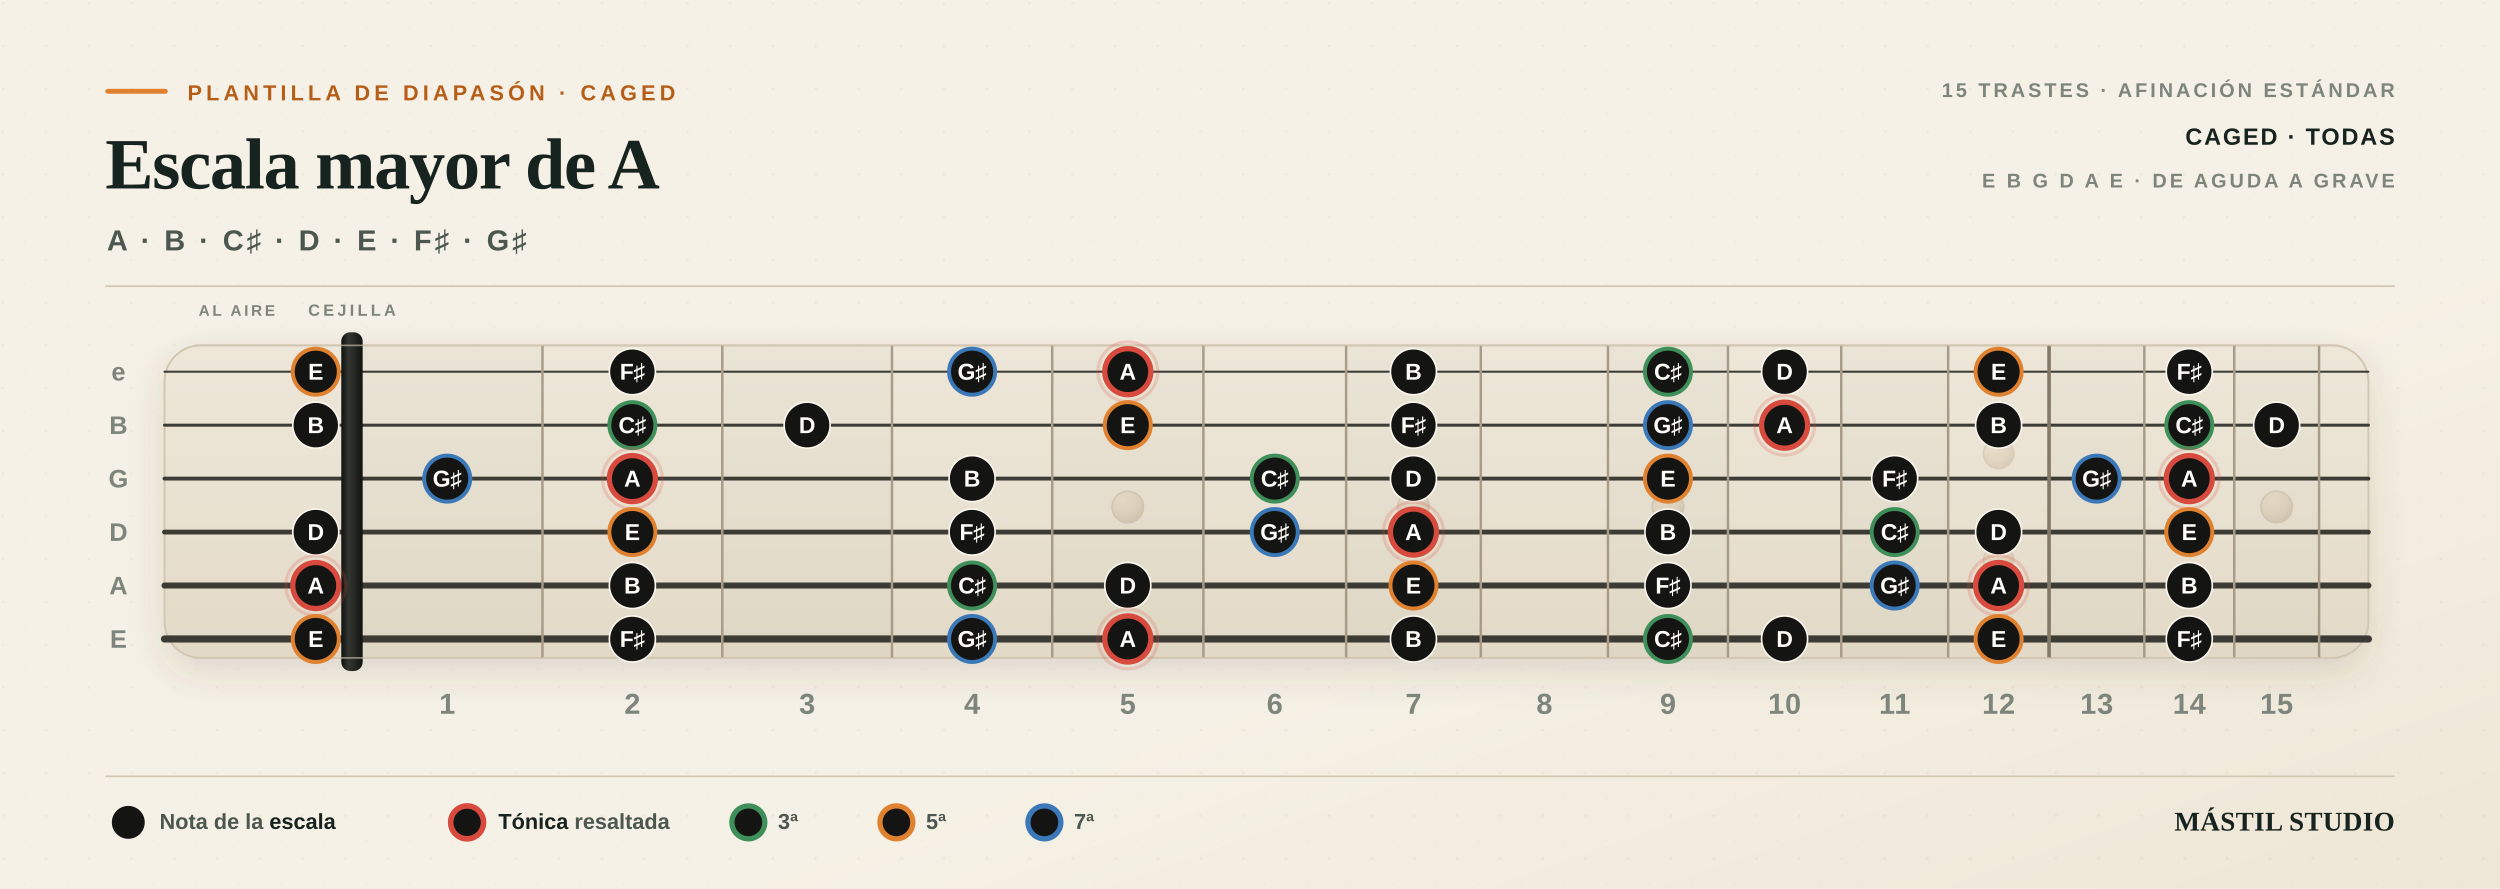
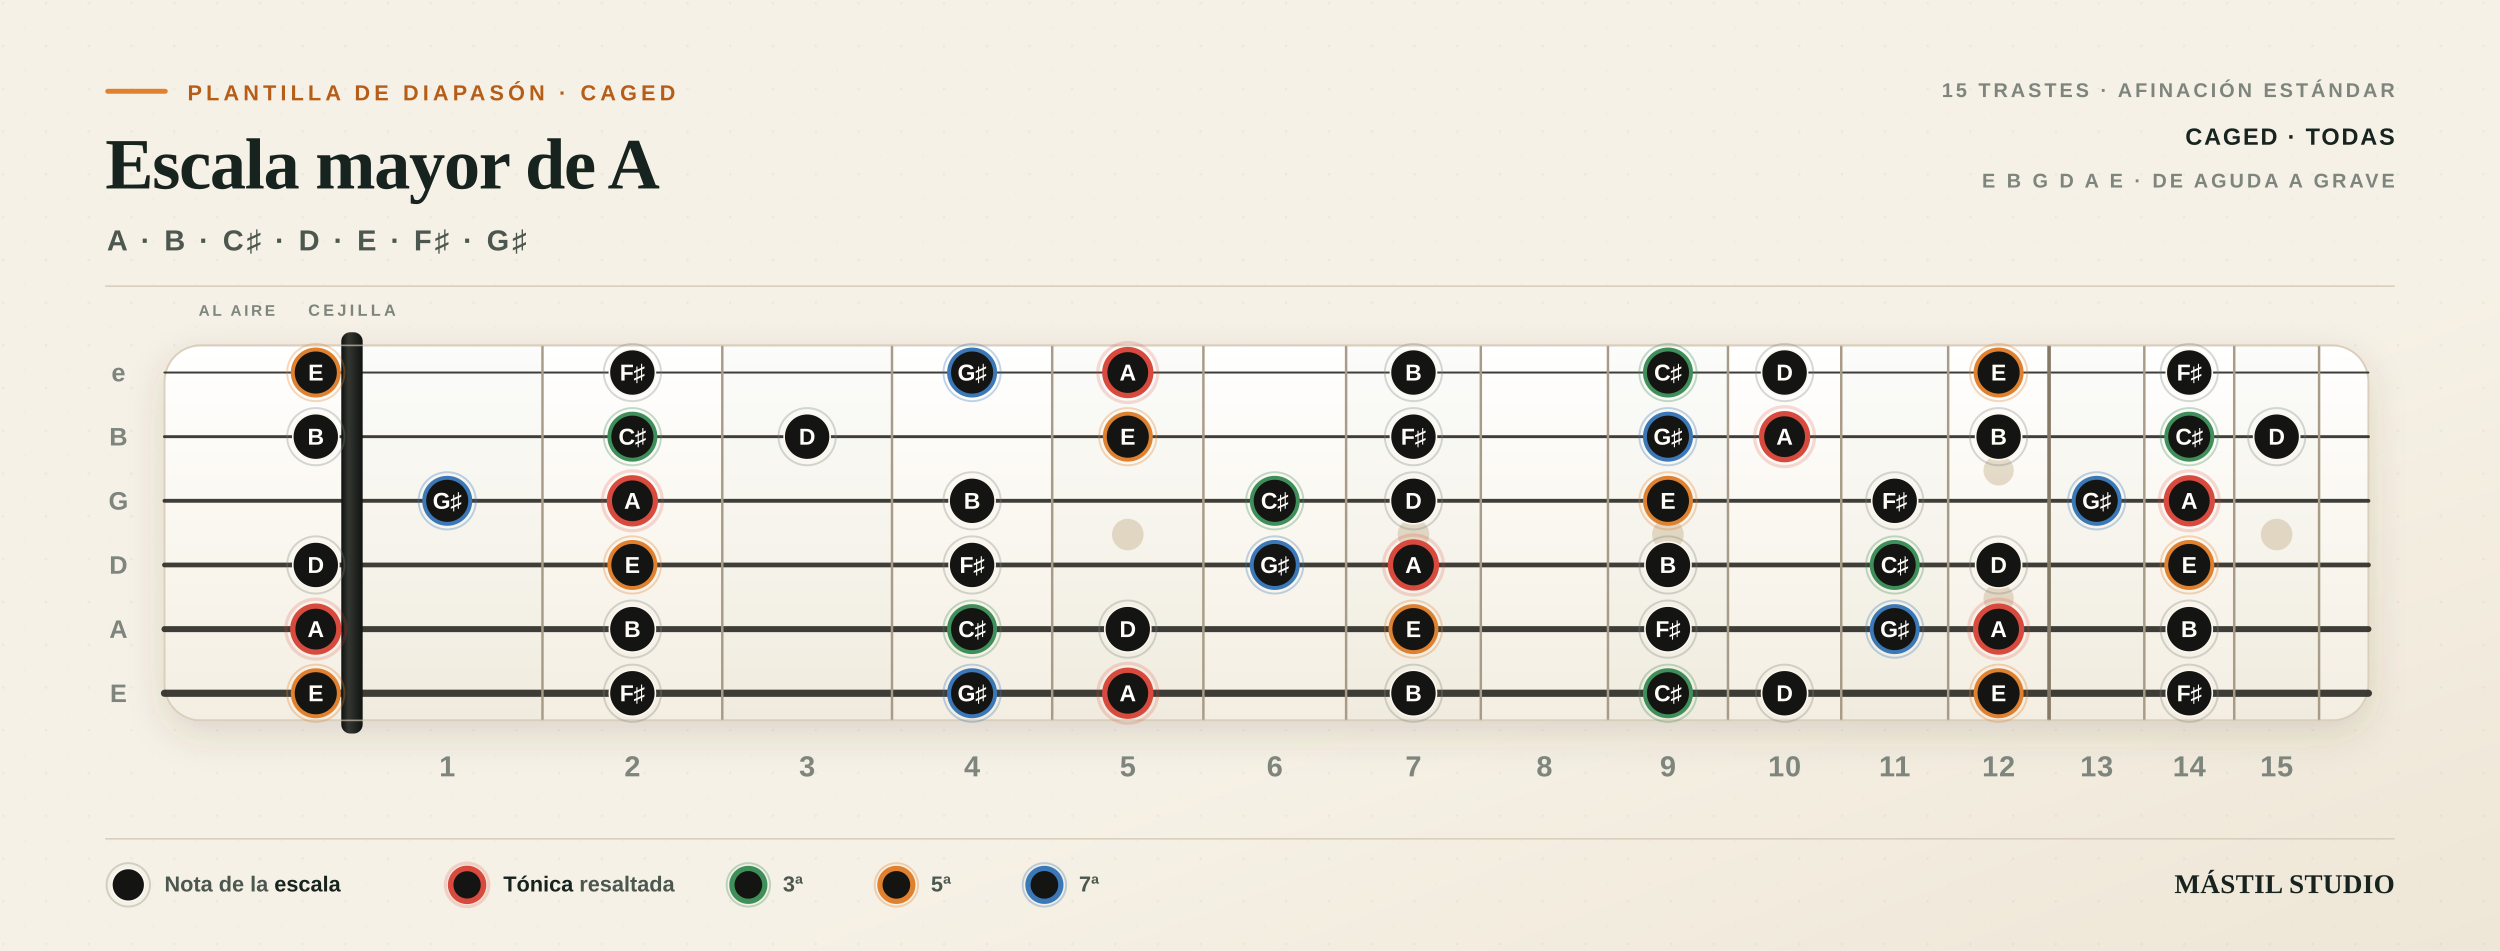
- <svg xmlns="http://www.w3.org/2000/svg" width="1520" height="540" viewBox="0 0 1520 540" role="img" aria-labelledby="dsh-title dsh-desc">
+ <svg xmlns="http://www.w3.org/2000/svg" width="1520" height="578" viewBox="0 0 1520 578" role="img" aria-labelledby="dsh-title dsh-desc">
  <defs>
    <linearGradient id="paper" x1="0" y1="0" x2="1" y2="1">
      <stop offset="0" stop-color="#f6f1e6" />
      <stop offset="0.64" stop-color="#f6f1e6" />
      <stop offset="1" stop-color="#eee6d6" />
    </linearGradient>
    <linearGradient id="board" x1="0" y1="0" x2="0" y2="1">
-       <stop offset="0" stop-color="#eee7d9" />
-       <stop offset="0.5" stop-color="#e9e1d1" />
-       <stop offset="1" stop-color="#e3d9c7" />
+       <stop offset="0" stop-color="#ffffff" />
+       <stop offset="0.5" stop-color="#faf7f0" />
+       <stop offset="1" stop-color="#f4eee2" />
    </linearGradient>
    <linearGradient id="capo" x1="0" y1="0" x2="1" y2="0">
      <stop offset="0" stop-color="#0f1210" />
      <stop offset="0.34" stop-color="#333630" />
      <stop offset="1" stop-color="#101310" />
    </linearGradient>
-     <radialGradient id="inlay-clay" cx="35%" cy="28%" r="74%">
-       <stop offset="0" stop-color="#d9c6a7" />
-       <stop offset="0.62" stop-color="#bda57f" />
-       <stop offset="1" stop-color="#947753" />
-     </radialGradient>
    <filter id="board-shadow" x="-10%" y="-20%" width="120%" height="150%">
      <feDropShadow dx="0" dy="8" stdDeviation="11" flood-color="#4a3c27" flood-opacity="0.15" />
    </filter>
    <pattern id="paper-grain" width="26" height="26" patternUnits="userSpaceOnUse">
      <circle cx="2" cy="2" r="0.8" fill="#17231e" opacity="0.045" />
      <circle cx="15" cy="17" r="0.55" fill="#17231e" opacity="0.035" />
    </pattern>
    <style>
      .eyebrow { font-family: "Segoe UI", Arial, sans-serif; font-size: 13.2px; font-weight: 700; letter-spacing: 2.5px; fill: #b65d18; }
      .title { font-family: Georgia, "Times New Roman", serif; font-weight: 700; fill: #17231e; letter-spacing: -0.8px; }
      .subtitle { font-family: "Segoe UI", Arial, sans-serif; font-size: 17.6px; font-weight: 600; letter-spacing: 1.8px; fill: #4c574f; }
      .meta { font-family: "Segoe UI", Arial, sans-serif; font-size: 12.1px; font-weight: 700; letter-spacing: 1.8px; fill: #7d857d; }
      .meta-strong { font-family: "Segoe UI", Arial, sans-serif; font-size: 14.3px; font-weight: 700; letter-spacing: 1.1px; fill: #17231e; }
-       .board-base { fill: url(#board); stroke: #d2c6b2; stroke-width: 1.2; filter: url(#board-shadow); }
+       .board-base { fill: url(#board); stroke: #d9cfbc; stroke-width: 1.2; filter: url(#board-shadow); }
      .fret-shade { fill: #17231e; opacity: 0.018; }
      .string { stroke: #2a2924; stroke-linecap: round; opacity: 0.9; }
      .string--inactive { opacity: 0.16; }
      .fret { stroke: #a89b87; stroke-width: 1.5; }
      .fret-twelfth { stroke: #857967; stroke-width: 2.2; }
-       .fret-marker { fill: url(#inlay-clay); stroke: #8d7350; stroke-width: 0.9; opacity: 0.24; }
-       .fret-marker--double { opacity: 0.2; }
+       .fret-marker { fill: #bda57f; stroke: none; opacity: 0.38; }
      .fret-number { font-family: "Segoe UI", Arial, sans-serif; font-size: 17.6px; font-weight: 600; fill: #7d857d; letter-spacing: 0.5px; }
      .string-label text { font-family: "Segoe UI", Arial, sans-serif; font-size: 15.4px; font-weight: 700; fill: #7d857d; letter-spacing: 0.5px; }
      .capo { fill: url(#capo); }
      .capo-label { font-family: "Segoe UI", Arial, sans-serif; font-size: 9.9px; font-weight: 700; letter-spacing: 2px; fill: #7d857d; }
      .open-label { font-family: "Segoe UI", Arial, sans-serif; font-size: 9.35px; font-weight: 700; letter-spacing: 1.6px; fill: #7d857d; }
      .note-disc { fill: #141412; stroke: #fbf7ef; stroke-width: 1; }
      .note-label { font-family: "Segoe UI", Arial, sans-serif; font-weight: 800; fill: #fffdf8; letter-spacing: -0.2px; }
      .root-halo { fill: none; stroke: #d84a3e; stroke-width: 2; opacity: 0.2; }
+       .note-halo { fill: none; stroke: #7d857d; stroke-width: 1.2; opacity: 0.32; }
      .is-root .note-disc { stroke: #d84a3e; stroke-width: 3.2; }
      .is-root .note-label { fill: #fff; }
      .role-third .note-disc { stroke: #3f8f5a; stroke-width: 2.4; }
      .role-fifth .note-disc { stroke: #df812f; stroke-width: 2.4; }
      .role-seventh .note-disc { stroke: #3b78b8; stroke-width: 2.4; }
+       .role-third .note-halo { stroke: #3f8f5a; }
+       .role-fifth .note-halo { stroke: #df812f; }
+       .role-seventh .note-halo { stroke: #3b78b8; }
      .note.is-context { opacity: 0.14; }
      .shape-hull { fill: #df812f; fill-opacity: 0.08; stroke: #df812f; stroke-width: 4.3; stroke-linejoin: round; }
      .shape-tag rect { fill: #fffaf0; stroke: #df812f; stroke-width: 1.5; }
      .shape-tag text { font-family: "Segoe UI", Arial, sans-serif; font-size: 11px; font-weight: 800; letter-spacing: 1.5px; fill: #b65d18; }
      .shape-tag--all rect { fill-opacity: 0.78; stroke-opacity: 0.72; }
      .shape-tag--all text { font-size: 9.9px; letter-spacing: 0.9px; fill: #4c574f; }
      .legend-text { font-family: "Segoe UI", Arial, sans-serif; font-size: 13.2px; font-weight: 600; fill: #4c574f; }
      .legend-strong { font-weight: 800; fill: #17231e; }
+       .legend-halo { fill: none; stroke: #7d857d; stroke-width: 1.2; opacity: 0.32; }
+       .legend-halo--third { stroke: #3f8f5a; }
+       .legend-halo--fifth { stroke: #df812f; }
+       .legend-halo--seventh { stroke: #3b78b8; }
      .footer-mark { font-family: Georgia, "Times New Roman", serif; font-size: 16.5px; font-weight: 700; fill: #17231e; letter-spacing: 0.2px; }
    </style>
  </defs>
-   <rect width="1520" height="540" fill="url(#paper)" />
-   <rect width="1520" height="540" fill="url(#paper-grain)" />
+   <rect width="1520" height="578" fill="url(#paper)" />
+   <rect width="1520" height="578" fill="url(#paper-grain)" />
  <g class="header">
    <rect x="64" y="54" width="38" height="3" rx="1.5" fill="#df812f" />
    <text class="eyebrow" x="114" y="61" font-size="13.2">PLANTILLA DE DIAPASÓN · CAGED</text>
    <text class="title" x="64" y="114.6" font-size="44">Escala mayor de A</text>
    <text class="subtitle" x="65" y="152.24" font-size="17.6">A · B · C♯ · D · E · F♯ · G♯</text>
    <text class="meta" x="1456" y="59" text-anchor="end" font-size="12.1">15 TRASTES · AFINACIÓN ESTÁNDAR</text>
    <text class="meta-strong" x="1456" y="88" text-anchor="end" font-size="14.3">CAGED · TODAS</text>
    <text class="meta" x="1456" y="114" text-anchor="end" font-size="12.1">E B G D A E · DE AGUDA A GRAVE</text>
-     <line x1="64" y1="174" x2="1456" y2="174" stroke="#d2c6b2" stroke-width="1" />
+     <line x1="64" y1="174" x2="1456" y2="174" stroke="#d9cfbc" stroke-width="1" />
  </g>
  <g class="neck">
-     <rect class="board-base" x="100" y="210" width="1340" height="190" rx="22" />
-     <rect class="fret-shade" x="214" y="210" width="115.825" height="190" />
-     <rect class="fret-shade" x="439.148" y="210" width="103.188" height="190" />
-     <rect class="fret-shade" x="639.733" y="210" width="91.93" height="190" />
-     <rect class="fret-shade" x="818.433" y="210" width="81.9" height="190" />
-     <rect class="fret-shade" x="977.637" y="210" width="72.965" height="190" />
-     <rect class="fret-shade" x="1119.472" y="210" width="65.004" height="190" />
-     <rect class="fret-shade" x="1245.832" y="210" width="57.912" height="190" />
-     <rect class="fret-shade" x="1358.406" y="210" width="51.594" height="190" />
-     <circle class="fret-marker" cx="685.698" cy="308.25" r="9.6" />
-     <circle class="fret-marker" cx="859.383" cy="308.25" r="9.6" />
-     <circle class="fret-marker" cx="1014.119" cy="308.25" r="9.6" />
-     <circle class="fret-marker" cx="1384.203" cy="308.25" r="9.6" />
-     <circle class="fret-marker fret-marker--double" cx="1215.154" cy="275.75" r="9.2" />
-     <circle class="fret-marker fret-marker--double" cx="1215.154" cy="340.75" r="9.2" />
-     <line class="string " x1="100" y1="226" x2="1440" y2="226" stroke-width="1.25" />
-     <line class="string " x1="100" y1="258.5" x2="1440" y2="258.5" stroke-width="1.8" />
-     <line class="string " x1="100" y1="291" x2="1440" y2="291" stroke-width="2.35" />
-     <line class="string " x1="100" y1="323.5" x2="1440" y2="323.5" stroke-width="2.9" />
-     <line class="string " x1="100" y1="356" x2="1440" y2="356" stroke-width="3.65" />
-     <line class="string " x1="100" y1="388.5" x2="1440" y2="388.5" stroke-width="4.35" />
-     <line class="fret " x1="329.825" y1="210" x2="329.825" y2="400" />
-     <line class="fret " x1="439.148" y1="210" x2="439.148" y2="400" />
-     <line class="fret " x1="542.336" y1="210" x2="542.336" y2="400" />
-     <line class="fret " x1="639.733" y1="210" x2="639.733" y2="400" />
-     <line class="fret " x1="731.663" y1="210" x2="731.663" y2="400" />
-     <line class="fret " x1="818.433" y1="210" x2="818.433" y2="400" />
-     <line class="fret " x1="900.333" y1="210" x2="900.333" y2="400" />
-     <line class="fret " x1="977.637" y1="210" x2="977.637" y2="400" />
-     <line class="fret " x1="1050.602" y1="210" x2="1050.602" y2="400" />
-     <line class="fret " x1="1119.472" y1="210" x2="1119.472" y2="400" />
-     <line class="fret " x1="1184.476" y1="210" x2="1184.476" y2="400" />
-     <line class="fret fret-twelfth" x1="1245.832" y1="210" x2="1245.832" y2="400" />
-     <line class="fret " x1="1303.744" y1="210" x2="1303.744" y2="400" />
-     <line class="fret " x1="1358.406" y1="210" x2="1358.406" y2="400" />
-     <line class="fret " x1="1410" y1="210" x2="1410" y2="400" />
-     <rect class="capo" x="207.5" y="202" width="13" height="206" rx="5.5" />
-     <line x1="118" y1="210" x2="1422" y2="210" stroke="#d2c6b2" stroke-width="1" opacity="0.65" />
-     <line x1="118" y1="400" x2="1422" y2="400" stroke="#d2c6b2" stroke-width="1" opacity="0.65" />
-     <g class="note role-fifth" transform="translate(192 226)">
-       <circle class="note-disc" r="14" />
-       <text class="note-label" text-anchor="middle" dominant-baseline="central" font-size="14">E</text>
-     </g>
-     <g class="note" transform="translate(192 258.5)">
-       <circle class="note-disc" r="14" />
-       <text class="note-label" text-anchor="middle" dominant-baseline="central" font-size="14">B</text>
-     </g>
-     <g class="note" transform="translate(192 323.5)">
-       <circle class="note-disc" r="14" />
-       <text class="note-label" text-anchor="middle" dominant-baseline="central" font-size="14">D</text>
-     </g>
-     <g class="note is-root" transform="translate(192 356)">
-       <circle class="root-halo" r="18.2" />
-       <circle class="note-disc" r="14" />
-       <text class="note-label" text-anchor="middle" dominant-baseline="central" font-size="14">A</text>
-     </g>
-     <g class="note role-fifth" transform="translate(192 388.5)">
-       <circle class="note-disc" r="14" />
-       <text class="note-label" text-anchor="middle" dominant-baseline="central" font-size="14">E</text>
-     </g>
-     <g class="note" transform="translate(384.4864 226)">
-       <circle class="note-disc" r="14" />
-       <text class="note-label" text-anchor="middle" dominant-baseline="central" font-size="14">F♯</text>
-     </g>
-     <g class="note role-seventh" transform="translate(591.0345 226)">
-       <circle class="note-disc" r="14" />
-       <text class="note-label" text-anchor="middle" dominant-baseline="central" font-size="14">G♯</text>
-     </g>
-     <g class="note is-root" transform="translate(685.6977 226)">
-       <circle class="root-halo" r="18.2" />
-       <circle class="note-disc" r="14" />
-       <text class="note-label" text-anchor="middle" dominant-baseline="central" font-size="14">A</text>
-     </g>
-     <g class="note" transform="translate(859.3833 226)">
-       <circle class="note-disc" r="14" />
-       <text class="note-label" text-anchor="middle" dominant-baseline="central" font-size="14">B</text>
-     </g>
-     <g class="note role-third" transform="translate(1014.119 226)">
-       <circle class="note-disc" r="14" />
-       <text class="note-label" text-anchor="middle" dominant-baseline="central" font-size="14">C♯</text>
-     </g>
-     <g class="note" transform="translate(1085.037 226)">
-       <circle class="note-disc" r="14" />
-       <text class="note-label" text-anchor="middle" dominant-baseline="central" font-size="14">D</text>
-     </g>
-     <g class="note role-fifth" transform="translate(1215.154 226)">
-       <circle class="note-disc" r="14" />
-       <text class="note-label" text-anchor="middle" dominant-baseline="central" font-size="14">E</text>
-     </g>
-     <g class="note" transform="translate(1331.075 226)">
-       <circle class="note-disc" r="14" />
-       <text class="note-label" text-anchor="middle" dominant-baseline="central" font-size="14">F♯</text>
-     </g>
-     <g class="note role-third" transform="translate(384.4864 258.5)">
-       <circle class="note-disc" r="14" />
-       <text class="note-label" text-anchor="middle" dominant-baseline="central" font-size="14">C♯</text>
-     </g>
-     <g class="note" transform="translate(490.7423 258.5)">
-       <circle class="note-disc" r="14" />
-       <text class="note-label" text-anchor="middle" dominant-baseline="central" font-size="14">D</text>
-     </g>
-     <g class="note role-fifth" transform="translate(685.6977 258.5)">
-       <circle class="note-disc" r="14" />
-       <text class="note-label" text-anchor="middle" dominant-baseline="central" font-size="14">E</text>
-     </g>
-     <g class="note" transform="translate(859.3833 258.5)">
-       <circle class="note-disc" r="14" />
-       <text class="note-label" text-anchor="middle" dominant-baseline="central" font-size="14">F♯</text>
-     </g>
-     <g class="note role-seventh" transform="translate(1014.119 258.5)">
-       <circle class="note-disc" r="14" />
-       <text class="note-label" text-anchor="middle" dominant-baseline="central" font-size="14">G♯</text>
-     </g>
-     <g class="note is-root" transform="translate(1085.037 258.5)">
-       <circle class="root-halo" r="18.2" />
-       <circle class="note-disc" r="14" />
-       <text class="note-label" text-anchor="middle" dominant-baseline="central" font-size="14">A</text>
-     </g>
-     <g class="note" transform="translate(1215.154 258.5)">
-       <circle class="note-disc" r="14" />
-       <text class="note-label" text-anchor="middle" dominant-baseline="central" font-size="14">B</text>
-     </g>
-     <g class="note role-third" transform="translate(1331.075 258.5)">
-       <circle class="note-disc" r="14" />
-       <text class="note-label" text-anchor="middle" dominant-baseline="central" font-size="14">C♯</text>
-     </g>
-     <g class="note" transform="translate(1384.203 258.5)">
-       <circle class="note-disc" r="14" />
-       <text class="note-label" text-anchor="middle" dominant-baseline="central" font-size="14">D</text>
-     </g>
-     <g class="note role-seventh" transform="translate(271.9123 291)">
-       <circle class="note-disc" r="14" />
-       <text class="note-label" text-anchor="middle" dominant-baseline="central" font-size="14">G♯</text>
-     </g>
-     <g class="note is-root" transform="translate(384.4864 291)">
-       <circle class="root-halo" r="18.2" />
-       <circle class="note-disc" r="14" />
-       <text class="note-label" text-anchor="middle" dominant-baseline="central" font-size="14">A</text>
-     </g>
-     <g class="note" transform="translate(591.0345 291)">
-       <circle class="note-disc" r="14" />
-       <text class="note-label" text-anchor="middle" dominant-baseline="central" font-size="14">B</text>
-     </g>
-     <g class="note role-third" transform="translate(775.0479 291)">
-       <circle class="note-disc" r="14" />
-       <text class="note-label" text-anchor="middle" dominant-baseline="central" font-size="14">C♯</text>
-     </g>
-     <g class="note" transform="translate(859.3833 291)">
-       <circle class="note-disc" r="14" />
-       <text class="note-label" text-anchor="middle" dominant-baseline="central" font-size="14">D</text>
-     </g>
-     <g class="note role-fifth" transform="translate(1014.119 291)">
-       <circle class="note-disc" r="14" />
-       <text class="note-label" text-anchor="middle" dominant-baseline="central" font-size="14">E</text>
-     </g>
-     <g class="note" transform="translate(1151.974 291)">
-       <circle class="note-disc" r="14" />
-       <text class="note-label" text-anchor="middle" dominant-baseline="central" font-size="14">F♯</text>
-     </g>
-     <g class="note role-seventh" transform="translate(1274.788 291)">
-       <circle class="note-disc" r="14" />
-       <text class="note-label" text-anchor="middle" dominant-baseline="central" font-size="14">G♯</text>
-     </g>
-     <g class="note is-root" transform="translate(1331.075 291)">
-       <circle class="root-halo" r="18.2" />
-       <circle class="note-disc" r="14" />
-       <text class="note-label" text-anchor="middle" dominant-baseline="central" font-size="14">A</text>
-     </g>
-     <g class="note role-fifth" transform="translate(384.4864 323.5)">
-       <circle class="note-disc" r="14" />
-       <text class="note-label" text-anchor="middle" dominant-baseline="central" font-size="14">E</text>
-     </g>
-     <g class="note" transform="translate(591.0345 323.5)">
-       <circle class="note-disc" r="14" />
-       <text class="note-label" text-anchor="middle" dominant-baseline="central" font-size="14">F♯</text>
-     </g>
-     <g class="note role-seventh" transform="translate(775.0479 323.5)">
-       <circle class="note-disc" r="14" />
-       <text class="note-label" text-anchor="middle" dominant-baseline="central" font-size="14">G♯</text>
-     </g>
-     <g class="note is-root" transform="translate(859.3833 323.5)">
-       <circle class="root-halo" r="18.2" />
-       <circle class="note-disc" r="14" />
-       <text class="note-label" text-anchor="middle" dominant-baseline="central" font-size="14">A</text>
-     </g>
-     <g class="note" transform="translate(1014.119 323.5)">
-       <circle class="note-disc" r="14" />
-       <text class="note-label" text-anchor="middle" dominant-baseline="central" font-size="14">B</text>
-     </g>
-     <g class="note role-third" transform="translate(1151.974 323.5)">
-       <circle class="note-disc" r="14" />
-       <text class="note-label" text-anchor="middle" dominant-baseline="central" font-size="14">C♯</text>
-     </g>
-     <g class="note" transform="translate(1215.154 323.5)">
-       <circle class="note-disc" r="14" />
-       <text class="note-label" text-anchor="middle" dominant-baseline="central" font-size="14">D</text>
-     </g>
-     <g class="note role-fifth" transform="translate(1331.075 323.5)">
-       <circle class="note-disc" r="14" />
-       <text class="note-label" text-anchor="middle" dominant-baseline="central" font-size="14">E</text>
-     </g>
-     <g class="note" transform="translate(384.4864 356)">
-       <circle class="note-disc" r="14" />
-       <text class="note-label" text-anchor="middle" dominant-baseline="central" font-size="14">B</text>
-     </g>
-     <g class="note role-third" transform="translate(591.0345 356)">
-       <circle class="note-disc" r="14" />
-       <text class="note-label" text-anchor="middle" dominant-baseline="central" font-size="14">C♯</text>
-     </g>
-     <g class="note" transform="translate(685.6977 356)">
-       <circle class="note-disc" r="14" />
-       <text class="note-label" text-anchor="middle" dominant-baseline="central" font-size="14">D</text>
-     </g>
-     <g class="note role-fifth" transform="translate(859.3833 356)">
-       <circle class="note-disc" r="14" />
-       <text class="note-label" text-anchor="middle" dominant-baseline="central" font-size="14">E</text>
-     </g>
-     <g class="note" transform="translate(1014.119 356)">
-       <circle class="note-disc" r="14" />
-       <text class="note-label" text-anchor="middle" dominant-baseline="central" font-size="14">F♯</text>
-     </g>
-     <g class="note role-seventh" transform="translate(1151.974 356)">
-       <circle class="note-disc" r="14" />
-       <text class="note-label" text-anchor="middle" dominant-baseline="central" font-size="14">G♯</text>
-     </g>
-     <g class="note is-root" transform="translate(1215.154 356)">
-       <circle class="root-halo" r="18.2" />
-       <circle class="note-disc" r="14" />
-       <text class="note-label" text-anchor="middle" dominant-baseline="central" font-size="14">A</text>
-     </g>
-     <g class="note" transform="translate(1331.075 356)">
-       <circle class="note-disc" r="14" />
-       <text class="note-label" text-anchor="middle" dominant-baseline="central" font-size="14">B</text>
-     </g>
-     <g class="note" transform="translate(384.4864 388.5)">
-       <circle class="note-disc" r="14" />
-       <text class="note-label" text-anchor="middle" dominant-baseline="central" font-size="14">F♯</text>
-     </g>
-     <g class="note role-seventh" transform="translate(591.0345 388.5)">
-       <circle class="note-disc" r="14" />
-       <text class="note-label" text-anchor="middle" dominant-baseline="central" font-size="14">G♯</text>
-     </g>
-     <g class="note is-root" transform="translate(685.6977 388.5)">
-       <circle class="root-halo" r="18.2" />
-       <circle class="note-disc" r="14" />
-       <text class="note-label" text-anchor="middle" dominant-baseline="central" font-size="14">A</text>
-     </g>
-     <g class="note" transform="translate(859.3833 388.5)">
-       <circle class="note-disc" r="14" />
-       <text class="note-label" text-anchor="middle" dominant-baseline="central" font-size="14">B</text>
-     </g>
-     <g class="note role-third" transform="translate(1014.119 388.5)">
-       <circle class="note-disc" r="14" />
-       <text class="note-label" text-anchor="middle" dominant-baseline="central" font-size="14">C♯</text>
-     </g>
-     <g class="note" transform="translate(1085.037 388.5)">
-       <circle class="note-disc" r="14" />
-       <text class="note-label" text-anchor="middle" dominant-baseline="central" font-size="14">D</text>
-     </g>
-     <g class="note role-fifth" transform="translate(1215.154 388.5)">
-       <circle class="note-disc" r="14" />
-       <text class="note-label" text-anchor="middle" dominant-baseline="central" font-size="14">E</text>
-     </g>
-     <g class="note" transform="translate(1331.075 388.5)">
-       <circle class="note-disc" r="14" />
-       <text class="note-label" text-anchor="middle" dominant-baseline="central" font-size="14">F♯</text>
-     </g>
-     <g class="string-label" opacity="1">
-       <text x="72" y="226" text-anchor="middle" dominant-baseline="central">e</text>
-     </g>
-     <g class="string-label" opacity="1">
-       <text x="72" y="258.5" text-anchor="middle" dominant-baseline="central">B</text>
-     </g>
-     <g class="string-label" opacity="1">
-       <text x="72" y="291" text-anchor="middle" dominant-baseline="central">G</text>
-     </g>
-     <g class="string-label" opacity="1">
-       <text x="72" y="323.5" text-anchor="middle" dominant-baseline="central">D</text>
-     </g>
-     <g class="string-label" opacity="1">
-       <text x="72" y="356" text-anchor="middle" dominant-baseline="central">A</text>
-     </g>
-     <g class="string-label" opacity="1">
-       <text x="72" y="388.5" text-anchor="middle" dominant-baseline="central">E</text>
+     <rect class="board-base" x="100" y="210" width="1340" height="228" rx="22" />
+     <rect class="fret-shade" x="214" y="210" width="115.825" height="228" />
+     <rect class="fret-shade" x="439.148" y="210" width="103.188" height="228" />
+     <rect class="fret-shade" x="639.733" y="210" width="91.93" height="228" />
+     <rect class="fret-shade" x="818.433" y="210" width="81.9" height="228" />
+     <rect class="fret-shade" x="977.637" y="210" width="72.965" height="228" />
+     <rect class="fret-shade" x="1119.472" y="210" width="65.004" height="228" />
+     <rect class="fret-shade" x="1245.832" y="210" width="57.912" height="228" />
+     <rect class="fret-shade" x="1358.406" y="210" width="51.594" height="228" />
+     <circle class="fret-marker" cx="685.698" cy="325" r="9.6" />
+     <circle class="fret-marker" cx="859.383" cy="325" r="9.6" />
+     <circle class="fret-marker" cx="1014.119" cy="325" r="9.6" />
+     <circle class="fret-marker" cx="1384.203" cy="325" r="9.6" />
+     <circle class="fret-marker fret-marker--double" cx="1215.154" cy="286" r="9.2" />
+     <circle class="fret-marker fret-marker--double" cx="1215.154" cy="364" r="9.2" />
+     <line class="string " x1="100" y1="226.5" x2="1440" y2="226.5" stroke-width="1.25" />
+     <line class="string " x1="100" y1="265.5" x2="1440" y2="265.5" stroke-width="1.8" />
+     <line class="string " x1="100" y1="304.5" x2="1440" y2="304.5" stroke-width="2.35" />
+     <line class="string " x1="100" y1="343.5" x2="1440" y2="343.5" stroke-width="2.9" />
+     <line class="string " x1="100" y1="382.5" x2="1440" y2="382.5" stroke-width="3.65" />
+     <line class="string " x1="100" y1="421.5" x2="1440" y2="421.5" stroke-width="4.35" />
+     <line class="fret " x1="329.825" y1="210" x2="329.825" y2="438" />
+     <line class="fret " x1="439.148" y1="210" x2="439.148" y2="438" />
+     <line class="fret " x1="542.336" y1="210" x2="542.336" y2="438" />
+     <line class="fret " x1="639.733" y1="210" x2="639.733" y2="438" />
+     <line class="fret " x1="731.663" y1="210" x2="731.663" y2="438" />
+     <line class="fret " x1="818.433" y1="210" x2="818.433" y2="438" />
+     <line class="fret " x1="900.333" y1="210" x2="900.333" y2="438" />
+     <line class="fret " x1="977.637" y1="210" x2="977.637" y2="438" />
+     <line class="fret " x1="1050.602" y1="210" x2="1050.602" y2="438" />
+     <line class="fret " x1="1119.472" y1="210" x2="1119.472" y2="438" />
+     <line class="fret " x1="1184.476" y1="210" x2="1184.476" y2="438" />
+     <line class="fret fret-twelfth" x1="1245.832" y1="210" x2="1245.832" y2="438" />
+     <line class="fret " x1="1303.744" y1="210" x2="1303.744" y2="438" />
+     <line class="fret " x1="1358.406" y1="210" x2="1358.406" y2="438" />
+     <line class="fret " x1="1410" y1="210" x2="1410" y2="438" />
+     <rect class="capo" x="207.5" y="202" width="13" height="244" rx="5.5" />
+     <line x1="118" y1="210" x2="1422" y2="210" stroke="#d9cfbc" stroke-width="1" opacity="0.65" />
+     <line x1="118" y1="438" x2="1422" y2="438" stroke="#d9cfbc" stroke-width="1" opacity="0.65" />
+     <g class="note role-fifth" transform="translate(192 226.5)">
+       <circle class="note-halo" r="17.4" />
+       <circle class="note-disc" r="14" />
+       <text class="note-label" text-anchor="middle" dominant-baseline="central" font-size="14">E</text>
+     </g>
+     <g class="note" transform="translate(192 265.5)">
+       <circle class="note-halo" r="17.4" />
+       <circle class="note-disc" r="14" />
+       <text class="note-label" text-anchor="middle" dominant-baseline="central" font-size="14">B</text>
+     </g>
+     <g class="note" transform="translate(192 343.5)">
+       <circle class="note-halo" r="17.4" />
+       <circle class="note-disc" r="14" />
+       <text class="note-label" text-anchor="middle" dominant-baseline="central" font-size="14">D</text>
+     </g>
+     <g class="note is-root" transform="translate(192 382.5)">
+       <circle class="root-halo" r="18.2" />
+       <circle class="note-disc" r="14" />
+       <text class="note-label" text-anchor="middle" dominant-baseline="central" font-size="14">A</text>
+     </g>
+     <g class="note role-fifth" transform="translate(192 421.5)">
+       <circle class="note-halo" r="17.4" />
+       <circle class="note-disc" r="14" />
+       <text class="note-label" text-anchor="middle" dominant-baseline="central" font-size="14">E</text>
+     </g>
+     <g class="note" transform="translate(384.4864 226.5)">
+       <circle class="note-halo" r="17.4" />
+       <circle class="note-disc" r="14" />
+       <text class="note-label" text-anchor="middle" dominant-baseline="central" font-size="14">F♯</text>
+     </g>
+     <g class="note role-seventh" transform="translate(591.0345 226.5)">
+       <circle class="note-halo" r="17.4" />
+       <circle class="note-disc" r="14" />
+       <text class="note-label" text-anchor="middle" dominant-baseline="central" font-size="14">G♯</text>
+     </g>
+     <g class="note is-root" transform="translate(685.6977 226.5)">
+       <circle class="root-halo" r="18.2" />
+       <circle class="note-disc" r="14" />
+       <text class="note-label" text-anchor="middle" dominant-baseline="central" font-size="14">A</text>
+     </g>
+     <g class="note" transform="translate(859.3833 226.5)">
+       <circle class="note-halo" r="17.4" />
+       <circle class="note-disc" r="14" />
+       <text class="note-label" text-anchor="middle" dominant-baseline="central" font-size="14">B</text>
+     </g>
+     <g class="note role-third" transform="translate(1014.119 226.5)">
+       <circle class="note-halo" r="17.4" />
+       <circle class="note-disc" r="14" />
+       <text class="note-label" text-anchor="middle" dominant-baseline="central" font-size="14">C♯</text>
+     </g>
+     <g class="note" transform="translate(1085.037 226.5)">
+       <circle class="note-halo" r="17.4" />
+       <circle class="note-disc" r="14" />
+       <text class="note-label" text-anchor="middle" dominant-baseline="central" font-size="14">D</text>
+     </g>
+     <g class="note role-fifth" transform="translate(1215.154 226.5)">
+       <circle class="note-halo" r="17.4" />
+       <circle class="note-disc" r="14" />
+       <text class="note-label" text-anchor="middle" dominant-baseline="central" font-size="14">E</text>
+     </g>
+     <g class="note" transform="translate(1331.075 226.5)">
+       <circle class="note-halo" r="17.4" />
+       <circle class="note-disc" r="14" />
+       <text class="note-label" text-anchor="middle" dominant-baseline="central" font-size="14">F♯</text>
+     </g>
+     <g class="note role-third" transform="translate(384.4864 265.5)">
+       <circle class="note-halo" r="17.4" />
+       <circle class="note-disc" r="14" />
+       <text class="note-label" text-anchor="middle" dominant-baseline="central" font-size="14">C♯</text>
+     </g>
+     <g class="note" transform="translate(490.7423 265.5)">
+       <circle class="note-halo" r="17.4" />
+       <circle class="note-disc" r="14" />
+       <text class="note-label" text-anchor="middle" dominant-baseline="central" font-size="14">D</text>
+     </g>
+     <g class="note role-fifth" transform="translate(685.6977 265.5)">
+       <circle class="note-halo" r="17.4" />
+       <circle class="note-disc" r="14" />
+       <text class="note-label" text-anchor="middle" dominant-baseline="central" font-size="14">E</text>
+     </g>
+     <g class="note" transform="translate(859.3833 265.5)">
+       <circle class="note-halo" r="17.4" />
+       <circle class="note-disc" r="14" />
+       <text class="note-label" text-anchor="middle" dominant-baseline="central" font-size="14">F♯</text>
+     </g>
+     <g class="note role-seventh" transform="translate(1014.119 265.5)">
+       <circle class="note-halo" r="17.4" />
+       <circle class="note-disc" r="14" />
+       <text class="note-label" text-anchor="middle" dominant-baseline="central" font-size="14">G♯</text>
+     </g>
+     <g class="note is-root" transform="translate(1085.037 265.5)">
+       <circle class="root-halo" r="18.2" />
+       <circle class="note-disc" r="14" />
+       <text class="note-label" text-anchor="middle" dominant-baseline="central" font-size="14">A</text>
+     </g>
+     <g class="note" transform="translate(1215.154 265.5)">
+       <circle class="note-halo" r="17.4" />
+       <circle class="note-disc" r="14" />
+       <text class="note-label" text-anchor="middle" dominant-baseline="central" font-size="14">B</text>
+     </g>
+     <g class="note role-third" transform="translate(1331.075 265.5)">
+       <circle class="note-halo" r="17.4" />
+       <circle class="note-disc" r="14" />
+       <text class="note-label" text-anchor="middle" dominant-baseline="central" font-size="14">C♯</text>
+     </g>
+     <g class="note" transform="translate(1384.203 265.5)">
+       <circle class="note-halo" r="17.4" />
+       <circle class="note-disc" r="14" />
+       <text class="note-label" text-anchor="middle" dominant-baseline="central" font-size="14">D</text>
+     </g>
+     <g class="note role-seventh" transform="translate(271.9123 304.5)">
+       <circle class="note-halo" r="17.4" />
+       <circle class="note-disc" r="14" />
+       <text class="note-label" text-anchor="middle" dominant-baseline="central" font-size="14">G♯</text>
+     </g>
+     <g class="note is-root" transform="translate(384.4864 304.5)">
+       <circle class="root-halo" r="18.2" />
+       <circle class="note-disc" r="14" />
+       <text class="note-label" text-anchor="middle" dominant-baseline="central" font-size="14">A</text>
+     </g>
+     <g class="note" transform="translate(591.0345 304.5)">
+       <circle class="note-halo" r="17.4" />
+       <circle class="note-disc" r="14" />
+       <text class="note-label" text-anchor="middle" dominant-baseline="central" font-size="14">B</text>
+     </g>
+     <g class="note role-third" transform="translate(775.0479 304.5)">
+       <circle class="note-halo" r="17.4" />
+       <circle class="note-disc" r="14" />
+       <text class="note-label" text-anchor="middle" dominant-baseline="central" font-size="14">C♯</text>
+     </g>
+     <g class="note" transform="translate(859.3833 304.5)">
+       <circle class="note-halo" r="17.4" />
+       <circle class="note-disc" r="14" />
+       <text class="note-label" text-anchor="middle" dominant-baseline="central" font-size="14">D</text>
+     </g>
+     <g class="note role-fifth" transform="translate(1014.119 304.5)">
+       <circle class="note-halo" r="17.4" />
+       <circle class="note-disc" r="14" />
+       <text class="note-label" text-anchor="middle" dominant-baseline="central" font-size="14">E</text>
+     </g>
+     <g class="note" transform="translate(1151.974 304.5)">
+       <circle class="note-halo" r="17.4" />
+       <circle class="note-disc" r="14" />
+       <text class="note-label" text-anchor="middle" dominant-baseline="central" font-size="14">F♯</text>
+     </g>
+     <g class="note role-seventh" transform="translate(1274.788 304.5)">
+       <circle class="note-halo" r="17.4" />
+       <circle class="note-disc" r="14" />
+       <text class="note-label" text-anchor="middle" dominant-baseline="central" font-size="14">G♯</text>
+     </g>
+     <g class="note is-root" transform="translate(1331.075 304.5)">
+       <circle class="root-halo" r="18.2" />
+       <circle class="note-disc" r="14" />
+       <text class="note-label" text-anchor="middle" dominant-baseline="central" font-size="14">A</text>
+     </g>
+     <g class="note role-fifth" transform="translate(384.4864 343.5)">
+       <circle class="note-halo" r="17.4" />
+       <circle class="note-disc" r="14" />
+       <text class="note-label" text-anchor="middle" dominant-baseline="central" font-size="14">E</text>
+     </g>
+     <g class="note" transform="translate(591.0345 343.5)">
+       <circle class="note-halo" r="17.4" />
+       <circle class="note-disc" r="14" />
+       <text class="note-label" text-anchor="middle" dominant-baseline="central" font-size="14">F♯</text>
+     </g>
+     <g class="note role-seventh" transform="translate(775.0479 343.5)">
+       <circle class="note-halo" r="17.4" />
+       <circle class="note-disc" r="14" />
+       <text class="note-label" text-anchor="middle" dominant-baseline="central" font-size="14">G♯</text>
+     </g>
+     <g class="note is-root" transform="translate(859.3833 343.5)">
+       <circle class="root-halo" r="18.2" />
+       <circle class="note-disc" r="14" />
+       <text class="note-label" text-anchor="middle" dominant-baseline="central" font-size="14">A</text>
+     </g>
+     <g class="note" transform="translate(1014.119 343.5)">
+       <circle class="note-halo" r="17.4" />
+       <circle class="note-disc" r="14" />
+       <text class="note-label" text-anchor="middle" dominant-baseline="central" font-size="14">B</text>
+     </g>
+     <g class="note role-third" transform="translate(1151.974 343.5)">
+       <circle class="note-halo" r="17.4" />
+       <circle class="note-disc" r="14" />
+       <text class="note-label" text-anchor="middle" dominant-baseline="central" font-size="14">C♯</text>
+     </g>
+     <g class="note" transform="translate(1215.154 343.5)">
+       <circle class="note-halo" r="17.4" />
+       <circle class="note-disc" r="14" />
+       <text class="note-label" text-anchor="middle" dominant-baseline="central" font-size="14">D</text>
+     </g>
+     <g class="note role-fifth" transform="translate(1331.075 343.5)">
+       <circle class="note-halo" r="17.4" />
+       <circle class="note-disc" r="14" />
+       <text class="note-label" text-anchor="middle" dominant-baseline="central" font-size="14">E</text>
+     </g>
+     <g class="note" transform="translate(384.4864 382.5)">
+       <circle class="note-halo" r="17.4" />
+       <circle class="note-disc" r="14" />
+       <text class="note-label" text-anchor="middle" dominant-baseline="central" font-size="14">B</text>
+     </g>
+     <g class="note role-third" transform="translate(591.0345 382.5)">
+       <circle class="note-halo" r="17.4" />
+       <circle class="note-disc" r="14" />
+       <text class="note-label" text-anchor="middle" dominant-baseline="central" font-size="14">C♯</text>
+     </g>
+     <g class="note" transform="translate(685.6977 382.5)">
+       <circle class="note-halo" r="17.4" />
+       <circle class="note-disc" r="14" />
+       <text class="note-label" text-anchor="middle" dominant-baseline="central" font-size="14">D</text>
+     </g>
+     <g class="note role-fifth" transform="translate(859.3833 382.5)">
+       <circle class="note-halo" r="17.4" />
+       <circle class="note-disc" r="14" />
+       <text class="note-label" text-anchor="middle" dominant-baseline="central" font-size="14">E</text>
+     </g>
+     <g class="note" transform="translate(1014.119 382.5)">
+       <circle class="note-halo" r="17.4" />
+       <circle class="note-disc" r="14" />
+       <text class="note-label" text-anchor="middle" dominant-baseline="central" font-size="14">F♯</text>
+     </g>
+     <g class="note role-seventh" transform="translate(1151.974 382.5)">
+       <circle class="note-halo" r="17.4" />
+       <circle class="note-disc" r="14" />
+       <text class="note-label" text-anchor="middle" dominant-baseline="central" font-size="14">G♯</text>
+     </g>
+     <g class="note is-root" transform="translate(1215.154 382.5)">
+       <circle class="root-halo" r="18.2" />
+       <circle class="note-disc" r="14" />
+       <text class="note-label" text-anchor="middle" dominant-baseline="central" font-size="14">A</text>
+     </g>
+     <g class="note" transform="translate(1331.075 382.5)">
+       <circle class="note-halo" r="17.4" />
+       <circle class="note-disc" r="14" />
+       <text class="note-label" text-anchor="middle" dominant-baseline="central" font-size="14">B</text>
+     </g>
+     <g class="note" transform="translate(384.4864 421.5)">
+       <circle class="note-halo" r="17.4" />
+       <circle class="note-disc" r="14" />
+       <text class="note-label" text-anchor="middle" dominant-baseline="central" font-size="14">F♯</text>
+     </g>
+     <g class="note role-seventh" transform="translate(591.0345 421.5)">
+       <circle class="note-halo" r="17.4" />
+       <circle class="note-disc" r="14" />
+       <text class="note-label" text-anchor="middle" dominant-baseline="central" font-size="14">G♯</text>
+     </g>
+     <g class="note is-root" transform="translate(685.6977 421.5)">
+       <circle class="root-halo" r="18.2" />
+       <circle class="note-disc" r="14" />
+       <text class="note-label" text-anchor="middle" dominant-baseline="central" font-size="14">A</text>
+     </g>
+     <g class="note" transform="translate(859.3833 421.5)">
+       <circle class="note-halo" r="17.4" />
+       <circle class="note-disc" r="14" />
+       <text class="note-label" text-anchor="middle" dominant-baseline="central" font-size="14">B</text>
+     </g>
+     <g class="note role-third" transform="translate(1014.119 421.5)">
+       <circle class="note-halo" r="17.4" />
+       <circle class="note-disc" r="14" />
+       <text class="note-label" text-anchor="middle" dominant-baseline="central" font-size="14">C♯</text>
+     </g>
+     <g class="note" transform="translate(1085.037 421.5)">
+       <circle class="note-halo" r="17.4" />
+       <circle class="note-disc" r="14" />
+       <text class="note-label" text-anchor="middle" dominant-baseline="central" font-size="14">D</text>
+     </g>
+     <g class="note role-fifth" transform="translate(1215.154 421.5)">
+       <circle class="note-halo" r="17.4" />
+       <circle class="note-disc" r="14" />
+       <text class="note-label" text-anchor="middle" dominant-baseline="central" font-size="14">E</text>
+     </g>
+     <g class="note" transform="translate(1331.075 421.5)">
+       <circle class="note-halo" r="17.4" />
+       <circle class="note-disc" r="14" />
+       <text class="note-label" text-anchor="middle" dominant-baseline="central" font-size="14">F♯</text>
+     </g>
+     <g class="string-label" opacity="1">
+       <text x="72" y="226.5" text-anchor="middle" dominant-baseline="central">e</text>
+     </g>
+     <g class="string-label" opacity="1">
+       <text x="72" y="265.5" text-anchor="middle" dominant-baseline="central">B</text>
+     </g>
+     <g class="string-label" opacity="1">
+       <text x="72" y="304.5" text-anchor="middle" dominant-baseline="central">G</text>
+     </g>
+     <g class="string-label" opacity="1">
+       <text x="72" y="343.5" text-anchor="middle" dominant-baseline="central">D</text>
+     </g>
+     <g class="string-label" opacity="1">
+       <text x="72" y="382.5" text-anchor="middle" dominant-baseline="central">A</text>
+     </g>
+     <g class="string-label" opacity="1">
+       <text x="72" y="421.5" text-anchor="middle" dominant-baseline="central">E</text>
    </g>
    <text class="capo-label" x="214" y="192" text-anchor="middle">CEJILLA</text>
    <text class="open-label" x="144" y="192" text-anchor="middle">AL AIRE</text>
  </g>
  <g class="fret-numbers">
-     <text class="fret-number" x="271.912" y="434" text-anchor="middle">1</text>
-     <text class="fret-number" x="384.486" y="434" text-anchor="middle">2</text>
-     <text class="fret-number" x="490.742" y="434" text-anchor="middle">3</text>
-     <text class="fret-number" x="591.035" y="434" text-anchor="middle">4</text>
-     <text class="fret-number" x="685.698" y="434" text-anchor="middle">5</text>
-     <text class="fret-number" x="775.048" y="434" text-anchor="middle">6</text>
-     <text class="fret-number" x="859.383" y="434" text-anchor="middle">7</text>
-     <text class="fret-number" x="938.985" y="434" text-anchor="middle">8</text>
-     <text class="fret-number" x="1014.119" y="434" text-anchor="middle">9</text>
-     <text class="fret-number" x="1085.037" y="434" text-anchor="middle">10</text>
-     <text class="fret-number" x="1151.974" y="434" text-anchor="middle">11</text>
-     <text class="fret-number" x="1215.154" y="434" text-anchor="middle">12</text>
-     <text class="fret-number" x="1274.788" y="434" text-anchor="middle">13</text>
-     <text class="fret-number" x="1331.075" y="434" text-anchor="middle">14</text>
-     <text class="fret-number" x="1384.203" y="434" text-anchor="middle">15</text>
+     <text class="fret-number" x="271.912" y="472" text-anchor="middle">1</text>
+     <text class="fret-number" x="384.486" y="472" text-anchor="middle">2</text>
+     <text class="fret-number" x="490.742" y="472" text-anchor="middle">3</text>
+     <text class="fret-number" x="591.035" y="472" text-anchor="middle">4</text>
+     <text class="fret-number" x="685.698" y="472" text-anchor="middle">5</text>
+     <text class="fret-number" x="775.048" y="472" text-anchor="middle">6</text>
+     <text class="fret-number" x="859.383" y="472" text-anchor="middle">7</text>
+     <text class="fret-number" x="938.985" y="472" text-anchor="middle">8</text>
+     <text class="fret-number" x="1014.119" y="472" text-anchor="middle">9</text>
+     <text class="fret-number" x="1085.037" y="472" text-anchor="middle">10</text>
+     <text class="fret-number" x="1151.974" y="472" text-anchor="middle">11</text>
+     <text class="fret-number" x="1215.154" y="472" text-anchor="middle">12</text>
+     <text class="fret-number" x="1274.788" y="472" text-anchor="middle">13</text>
+     <text class="fret-number" x="1331.075" y="472" text-anchor="middle">14</text>
+     <text class="fret-number" x="1384.203" y="472" text-anchor="middle">15</text>
  </g>
  <g class="footer">
-     <line x1="64" y1="472" x2="1456" y2="472" stroke="#d2c6b2" stroke-width="1" />
-     <g transform="translate(78 500)">
-       <circle cx="0" cy="0" r="10" fill="#141412" />
-       <text class="legend-text" x="19" y="4">Nota de la <tspan class="legend-strong">escala</tspan>
+     <line x1="64" y1="510" x2="1456" y2="510" stroke="#d9cfbc" stroke-width="1" />
+     <g transform="translate(78 538)">
+       <circle class="legend-halo" cx="0" cy="0" r="13.2" />
+       <circle cx="0" cy="0" r="10" fill="#141412" stroke="#fbf7ef" stroke-width="1" />
+       <text class="legend-text" x="22" y="4">Nota de la <tspan class="legend-strong">escala</tspan>
      </text>
    </g>
-     <g transform="translate(284 500)">
+     <g transform="translate(284 538)">
+       <circle cx="0" cy="0" r="13.2" fill="none" stroke="#d84a3e" stroke-width="2" opacity="0.2" />
      <circle cx="0" cy="0" r="10" fill="#141412" stroke="#d84a3e" stroke-width="3.4" />
-       <text class="legend-text" x="19" y="4">
+       <text class="legend-text" x="22" y="4">
        <tspan class="legend-strong">Tónica</tspan> resaltada</text>
    </g>
-     <g transform="translate(455 500)">
+     <g transform="translate(455 538)">
+       <circle class="legend-halo legend-halo--third" cx="0" cy="0" r="13.2" />
      <circle cx="0" cy="0" r="10" fill="#141412" stroke="#3f8f5a" stroke-width="3.2" />
-       <text class="legend-text" x="18" y="4">3ª</text>
-     </g>
-     <g transform="translate(545 500)">
+       <text class="legend-text" x="21" y="4">3ª</text>
+     </g>
+     <g transform="translate(545 538)">
+       <circle class="legend-halo legend-halo--fifth" cx="0" cy="0" r="13.2" />
      <circle cx="0" cy="0" r="10" fill="#141412" stroke="#df812f" stroke-width="3.2" />
-       <text class="legend-text" x="18" y="4">5ª</text>
-     </g>
-     <g transform="translate(635 500)">
+       <text class="legend-text" x="21" y="4">5ª</text>
+     </g>
+     <g transform="translate(635 538)">
+       <circle class="legend-halo legend-halo--seventh" cx="0" cy="0" r="13.2" />
      <circle cx="0" cy="0" r="10" fill="#141412" stroke="#3b78b8" stroke-width="3.2" />
-       <text class="legend-text" x="18" y="4">7ª</text>
-     </g>
-     <text class="footer-mark" x="1456" y="505" text-anchor="end">MÁSTIL STUDIO</text>
+       <text class="legend-text" x="21" y="4">7ª</text>
+     </g>
+     <text class="footer-mark" x="1456" y="543" text-anchor="end">MÁSTIL STUDIO</text>
  </g>
</svg>
